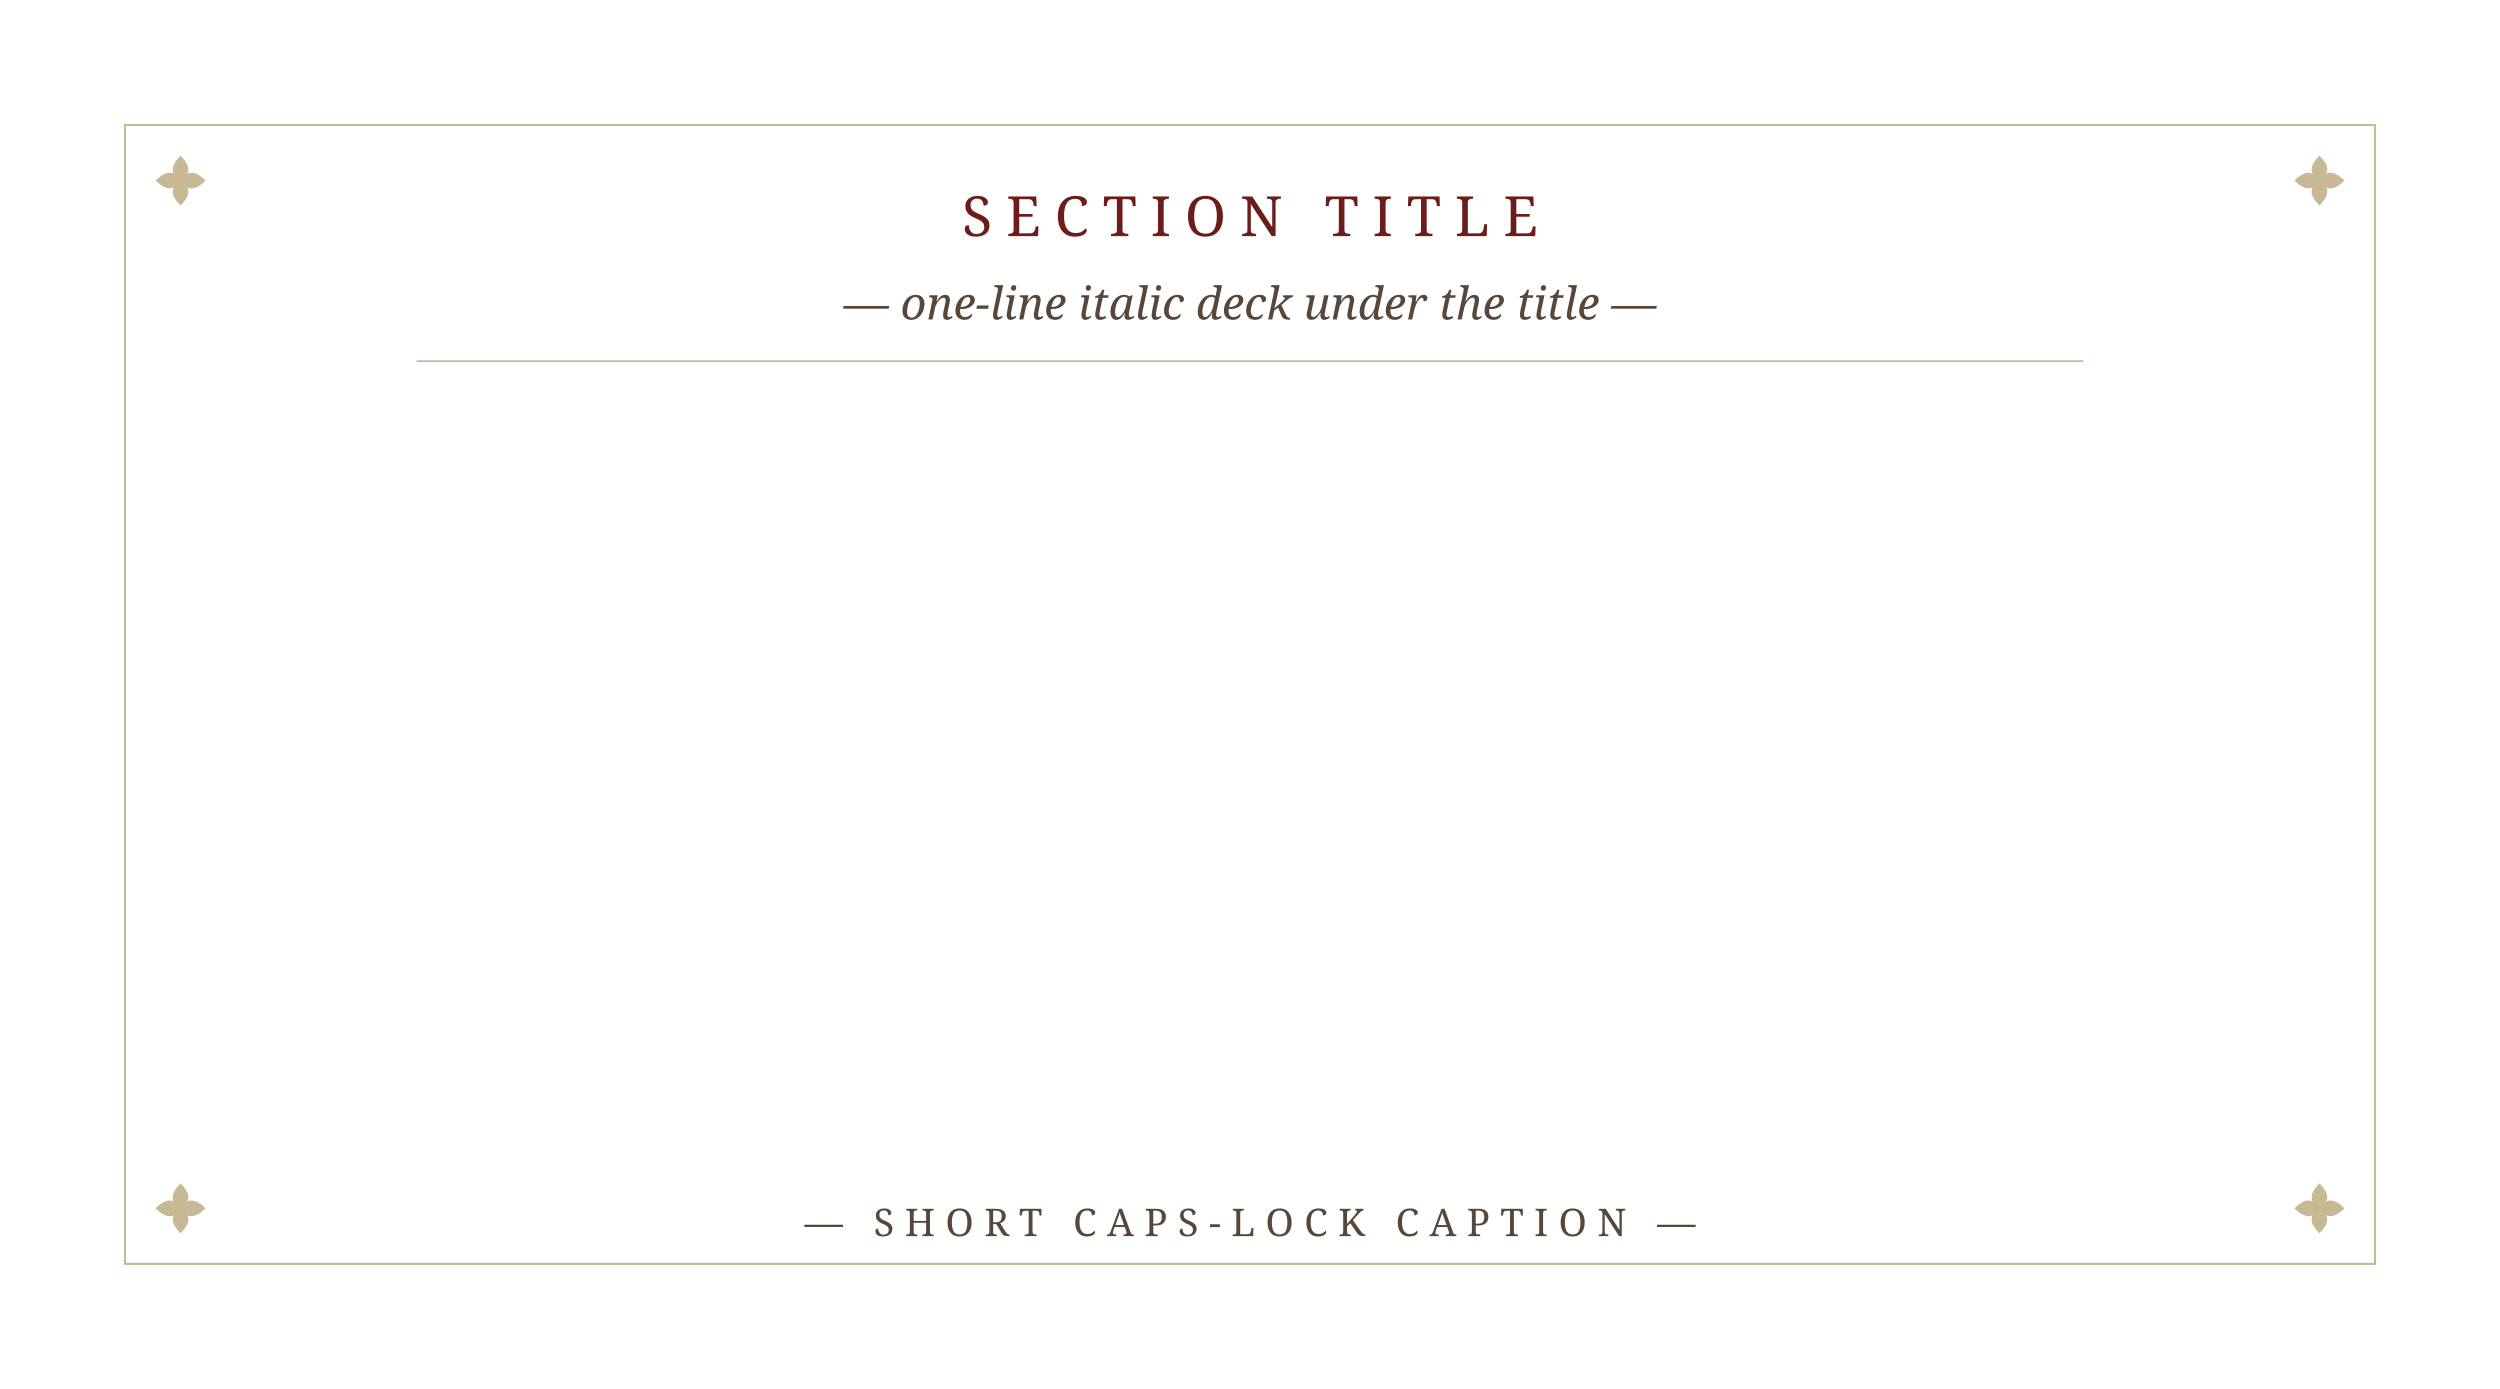
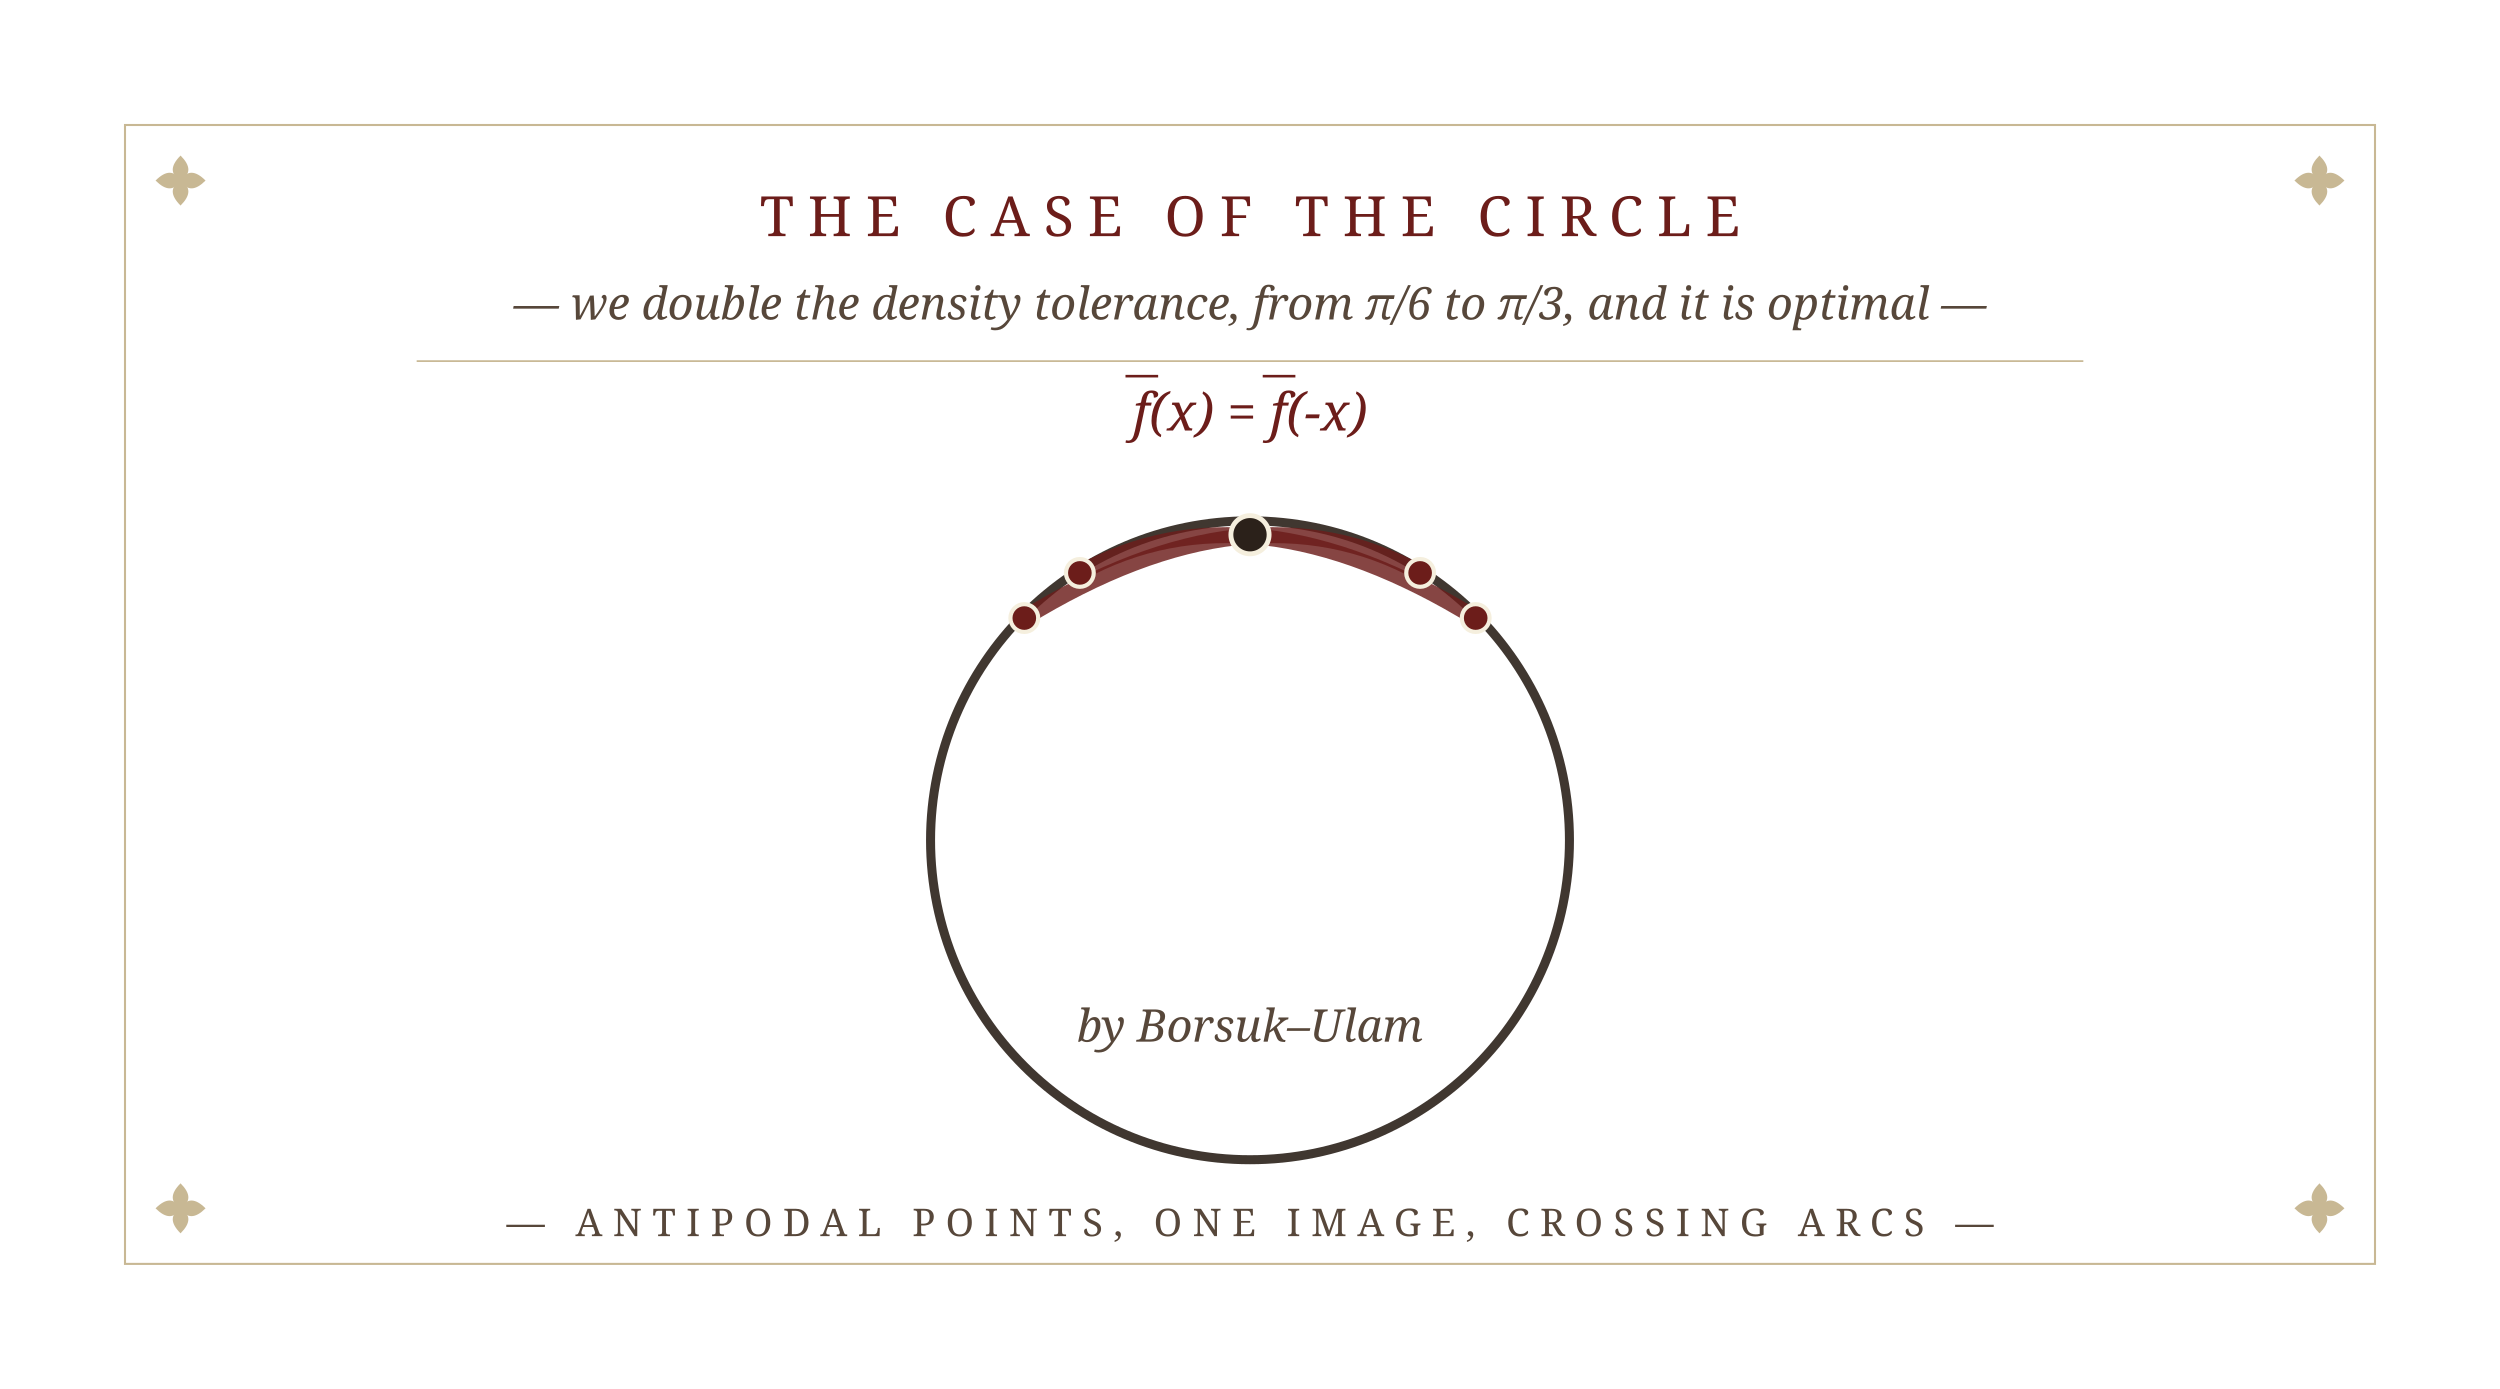
<svg xmlns="http://www.w3.org/2000/svg" viewBox="0 0 720 400" preserveAspectRatio="xMidYMid meet">
  <rect x="36" y="36" width="648" height="328" fill="none" stroke="#c8b894" stroke-width="0.6" />
-   <text x="360" y="68" fill="#6c1d1a" font-family="Alegreya SC, EB Garamond, Georgia, serif" font-weight="500" font-size="16" letter-spacing="4" text-anchor="middle">SECTION TITLE</text>
-   <text x="360" y="92" fill="#57473a" font-family="EB Garamond, Georgia, serif" font-style="italic" font-size="13" text-anchor="middle">— one-line italic deck under the title —</text>
+   <text x="360" y="68" fill="#6c1d1a" font-family="Alegreya SC, EB Garamond, Georgia, serif" font-weight="500" font-size="16" letter-spacing="4" text-anchor="middle">THE CASE OF THE CIRCLE</text>
+   <text x="360" y="92" fill="#57473a" font-family="EB Garamond, Georgia, serif" font-style="italic" font-size="13" text-anchor="middle">— we double the density tolerance, from π/6 to π/3, and it is optimal —</text>
  <line x1="120" y1="104" x2="600" y2="104" stroke="#c8b894" stroke-width="0.5" />
+   <circle cx="360" cy="242" r="92" fill="none" stroke="#2b211a" stroke-width="2.6" opacity="0.9" />
+   <g fill="none" stroke="#6c1d1a" stroke-width="4.6" stroke-opacity="0.82" stroke-linecap="round">
+     <path d="M 295 178 Q 360 138 409 165" />
+     <path d="M 425 178 Q 360 138 311 165" />
+   </g>
+   <g fill="#6c1d1a" stroke="#f5efde" stroke-width="1.2">
+     <circle cx="295" cy="178" r="4" />
+     <circle cx="409" cy="165" r="4" />
+     <circle cx="425" cy="178" r="4" />
+     <circle cx="311" cy="165" r="4" />
+   </g>
+   <circle cx="360" cy="154" r="5.5" fill="#2b211a" stroke="#f5efde" stroke-width="1.4" />
+   <text x="360" y="124" fill="#6c1d1a" font-family="EB Garamond, Georgia, serif" font-style="italic" font-size="15" text-anchor="middle">
+     <tspan text-decoration="overline">f</tspan>(x) = <tspan text-decoration="overline">f</tspan>(-x)</text>
+   <text x="360" y="300" fill="#57473a" font-family="EB Garamond, Georgia, serif" font-style="italic" font-size="13" text-anchor="middle">by Borsuk–Ulam</text>
  <g fill="#c8b894" stroke="none">
    <g transform="translate(52, 52) scale(0.9)">
      <path d="M 0 -8 Q 5 -3 0 0 Q -5 -3 0 -8 Z" />
      <path d="M 0 8  Q 5 3  0 0 Q -5 3  0 8  Z" />
      <path d="M -8 0 Q -3 -5 0 0 Q -3 5 -8 0 Z" />
      <path d="M 8 0  Q 3 -5  0 0 Q 3 5  8 0  Z" />
      <circle cx="0" cy="0" r="2.0" />
    </g>
    <g transform="translate(668, 52) scale(0.9)">
      <path d="M 0 -8 Q 5 -3 0 0 Q -5 -3 0 -8 Z" />
      <path d="M 0 8  Q 5 3  0 0 Q -5 3  0 8  Z" />
      <path d="M -8 0 Q -3 -5 0 0 Q -3 5 -8 0 Z" />
      <path d="M 8 0  Q 3 -5  0 0 Q 3 5  8 0  Z" />
      <circle cx="0" cy="0" r="2.0" />
    </g>
    <g transform="translate(52, 348) scale(0.9)">
      <path d="M 0 -8 Q 5 -3 0 0 Q -5 -3 0 -8 Z" />
      <path d="M 0 8  Q 5 3  0 0 Q -5 3  0 8  Z" />
      <path d="M -8 0 Q -3 -5 0 0 Q -3 5 -8 0 Z" />
      <path d="M 8 0  Q 3 -5  0 0 Q 3 5  8 0  Z" />
      <circle cx="0" cy="0" r="2.0" />
    </g>
    <g transform="translate(668, 348) scale(0.9)">
      <path d="M 0 -8 Q 5 -3 0 0 Q -5 -3 0 -8 Z" />
      <path d="M 0 8  Q 5 3  0 0 Q -5 3  0 8  Z" />
      <path d="M -8 0 Q -3 -5 0 0 Q -3 5 -8 0 Z" />
      <path d="M 8 0  Q 3 -5  0 0 Q 3 5  8 0  Z" />
      <circle cx="0" cy="0" r="2.0" />
    </g>
  </g>
-   <text x="360" y="356" fill="#57473a" font-family="Alegreya SC, EB Garamond, Georgia, serif" font-size="11" letter-spacing="3" text-anchor="middle">— SHORT CAPS-LOCK CAPTION —</text>
+   <text x="360" y="356" fill="#57473a" font-family="Alegreya SC, EB Garamond, Georgia, serif" font-size="11" letter-spacing="3" text-anchor="middle">— ANTIPODAL POINTS, ONE IMAGE, CROSSING ARCS —</text>
</svg>
